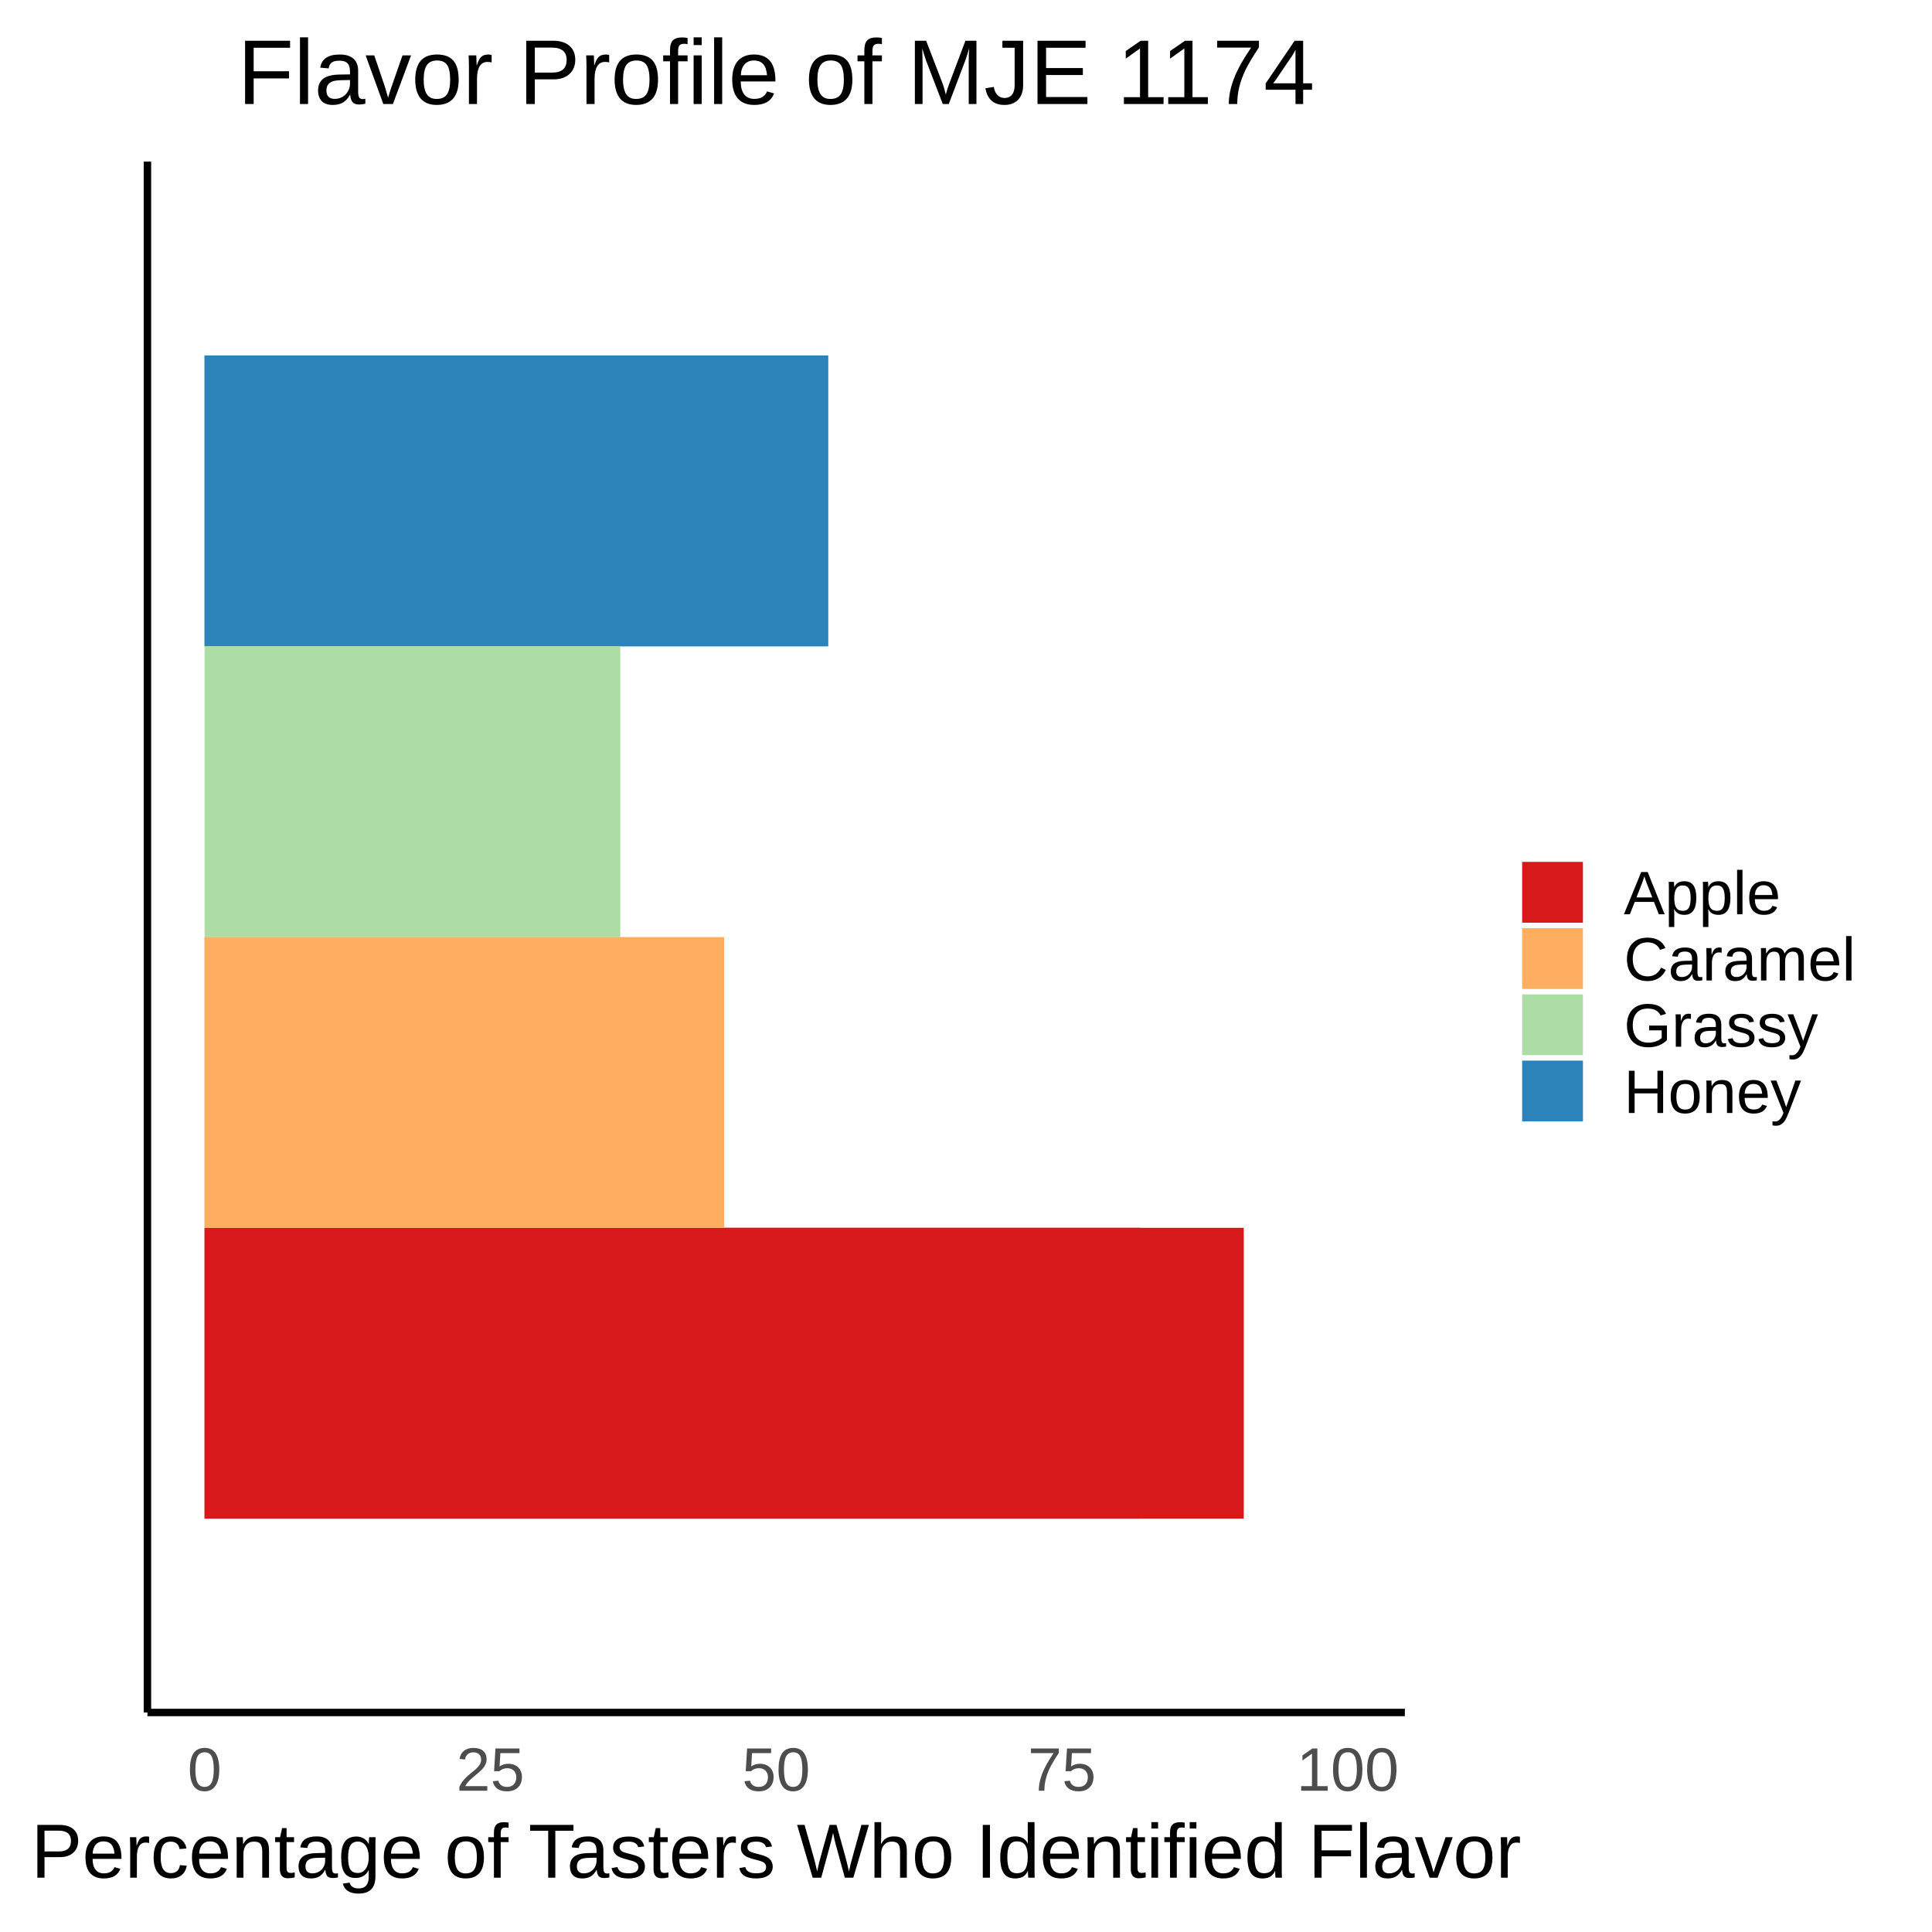
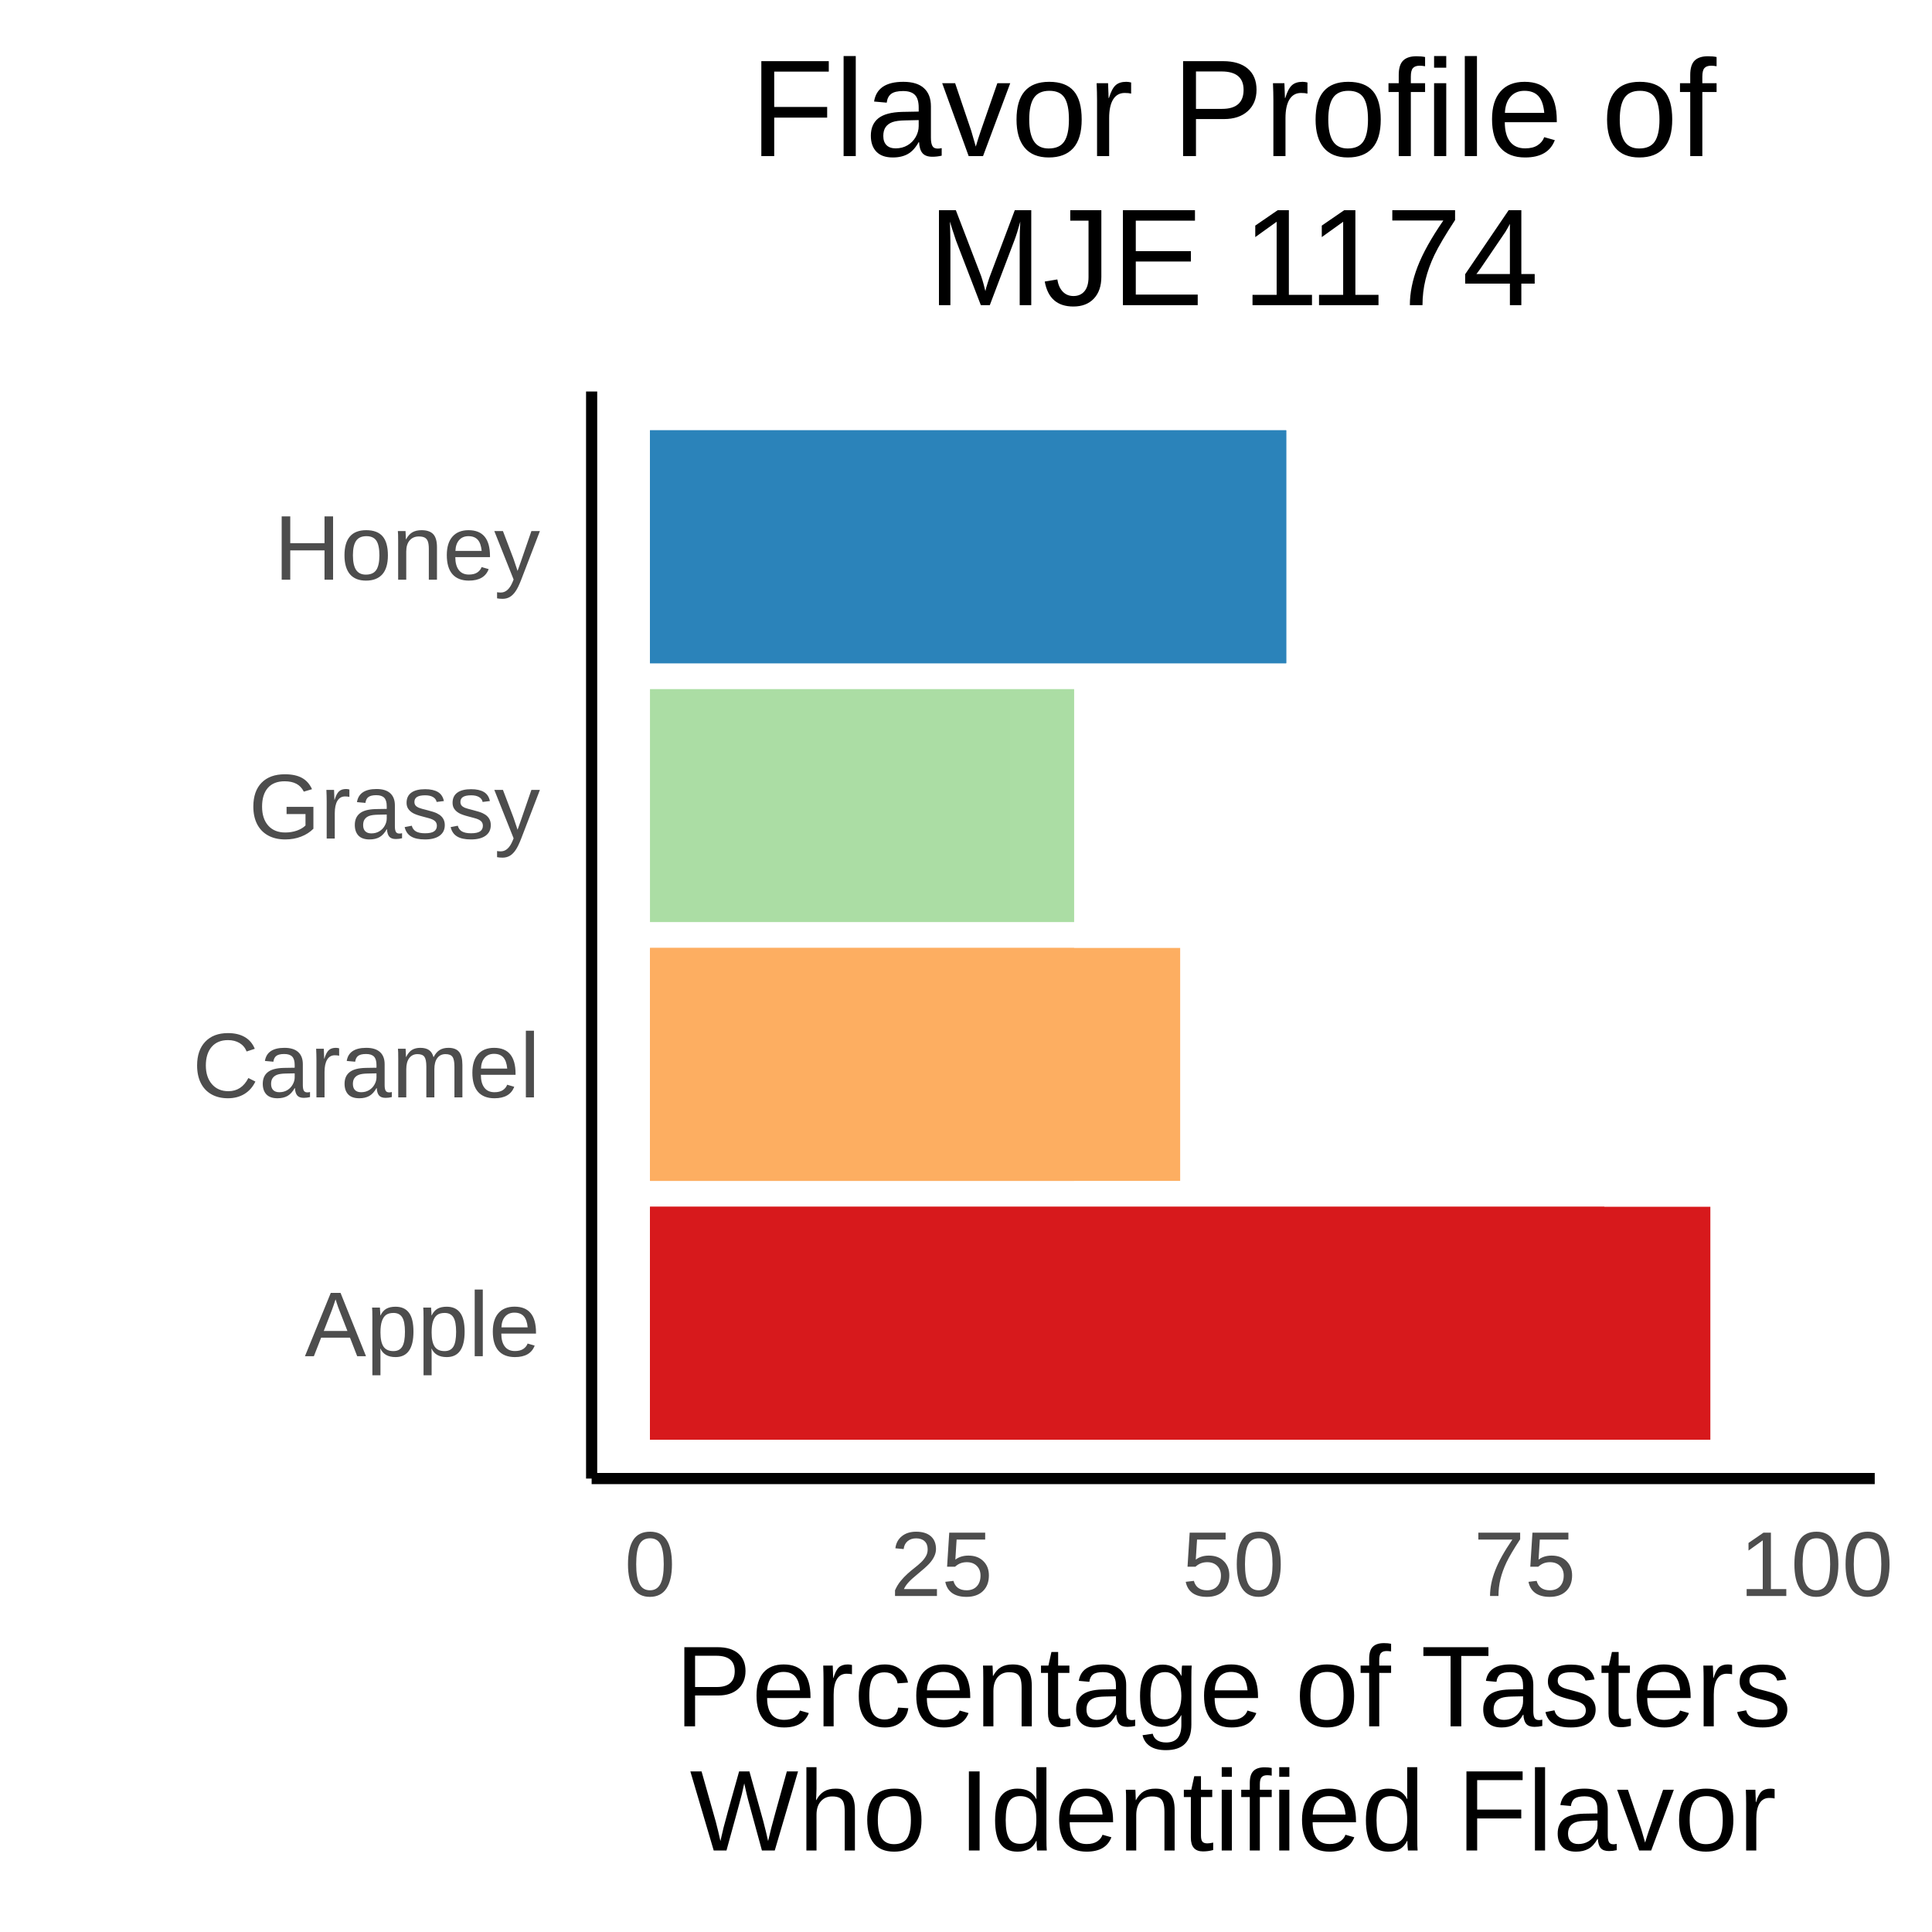
<svg xmlns="http://www.w3.org/2000/svg" class="svglite" width="504.00pt" height="504.00pt" viewBox="0 0 504.00 504.00">
  <defs>
    <style type="text/css">
    .svglite line, .svglite polyline, .svglite polygon, .svglite path, .svglite rect, .svglite circle {
      fill: none;
      stroke: #000000;
      stroke-linecap: round;
      stroke-linejoin: round;
      stroke-miterlimit: 10.00;
    }
    .svglite text {
      white-space: pre;
    }
  </style>
  </defs>
  <rect width="100%" height="100%" style="stroke: none; fill: #FFFFFF;" />
  <defs>
    <clipPath id="cpMC4wMHw1MDQuMDB8MC4wMHw1MDQuMDA=">
      <rect x="0.00" y="0.00" width="504.00" height="504.00" />
    </clipPath>
  </defs>
  <g clip-path="url(#cpMC4wMHw1MDQuMDB8MC4wMHw1MDQuMDA=)">
-     <rect x="0" y="0.00" width="504.00" height="504.00" style="stroke-width: 1.94; stroke: #FFFFFF; fill: #FFFFFF;" />
+     <rect x="0" y="0.00" width="504.00" height="504.00" style="stroke-width: 2.91; stroke: #FFFFFF; fill: #FFFFFF;" />
  </g>
  <defs>
-     <clipPath id="cpMzguNDZ8MzY2LjQ4fDQyLjE2fDQ0Ni43Mw==">
-       <rect x="38.46" y="42.16" width="328.02" height="404.57" />
+     <clipPath id="cpMTU0LjM0fDQ4OS4wNnwxMDIuMTN8Mzg1Ljcx">
+       <rect x="154.34" y="102.13" width="334.71" height="283.58" />
    </clipPath>
  </defs>
-   <g clip-path="url(#cpMzguNDZ8MzY2LjQ4fDQyLjE2fDQ0Ni43Mw==)">
-     <rect x="38.46" y="42.16" width="328.02" height="404.57" style="stroke-width: 1.94; stroke: none; fill: #FFFFFF;" />
-     <rect x="53.37" y="320.30" width="271.09" height="75.86" style="stroke-width: 1.07; stroke: none; stroke-linecap: butt; stroke-linejoin: miter; fill: #D7191C;" />
-     <rect x="53.37" y="320.30" width="243.98" height="75.86" style="stroke-width: 1.07; stroke: none; stroke-linecap: butt; stroke-linejoin: miter; fill: #D7191C;" />
-     <rect x="53.37" y="92.73" width="162.65" height="75.86" style="stroke-width: 1.07; stroke: none; stroke-linecap: butt; stroke-linejoin: miter; fill: #2B83BA;" />
-     <rect x="53.37" y="92.73" width="162.65" height="75.86" style="stroke-width: 1.07; stroke: none; stroke-linecap: butt; stroke-linejoin: miter; fill: #2B83BA;" />
-     <rect x="53.37" y="244.45" width="135.55" height="75.86" style="stroke-width: 1.07; stroke: none; stroke-linecap: butt; stroke-linejoin: miter; fill: #FDAE61;" />
-     <rect x="53.37" y="244.45" width="108.44" height="75.86" style="stroke-width: 1.07; stroke: none; stroke-linecap: butt; stroke-linejoin: miter; fill: #FDAE61;" />
-     <rect x="53.37" y="168.59" width="108.44" height="75.86" style="stroke-width: 1.07; stroke: none; stroke-linecap: butt; stroke-linejoin: miter; fill: #ABDDA4;" />
+   <g clip-path="url(#cpMTU0LjM0fDQ4OS4wNnwxMDIuMTN8Mzg1Ljcx)">
+     <rect x="154.34" y="102.13" width="334.71" height="283.58" style="stroke-width: 2.91; stroke: none; fill: #FFFFFF;" />
+     <rect x="169.56" y="314.81" width="276.62" height="60.77" style="stroke-width: 1.07; stroke: none; stroke-linecap: butt; stroke-linejoin: miter; fill: #D7191C;" />
+     <rect x="169.56" y="314.81" width="248.96" height="60.77" style="stroke-width: 1.07; stroke: none; stroke-linecap: butt; stroke-linejoin: miter; fill: #D7191C;" />
+     <rect x="169.56" y="112.25" width="165.97" height="60.77" style="stroke-width: 1.07; stroke: none; stroke-linecap: butt; stroke-linejoin: miter; fill: #2B83BA;" />
+     <rect x="169.56" y="112.25" width="165.97" height="60.77" style="stroke-width: 1.07; stroke: none; stroke-linecap: butt; stroke-linejoin: miter; fill: #2B83BA;" />
+     <rect x="169.56" y="247.29" width="138.31" height="60.77" style="stroke-width: 1.07; stroke: none; stroke-linecap: butt; stroke-linejoin: miter; fill: #FDAE61;" />
+     <rect x="169.56" y="247.29" width="110.65" height="60.77" style="stroke-width: 1.07; stroke: none; stroke-linecap: butt; stroke-linejoin: miter; fill: #FDAE61;" />
+     <rect x="169.56" y="179.77" width="110.65" height="60.77" style="stroke-width: 1.07; stroke: none; stroke-linecap: butt; stroke-linejoin: miter; fill: #ABDDA4;" />
  </g>
  <g clip-path="url(#cpMC4wMHw1MDQuMDB8MC4wMHw1MDQuMDA=)">
-     <polyline points="38.46,446.73 38.46,42.16 " style="stroke-width: 1.94; stroke-linecap: butt;" />
-     <polyline points="38.46,446.73 366.48,446.73 " style="stroke-width: 1.94; stroke-linecap: butt;" />
-     <text x="53.37" y="467.15" text-anchor="middle" style="font-size: 16.00px;fill: #4D4D4D; font-family: &quot;Arial&quot;;" textLength="8.90px" lengthAdjust="spacingAndGlyphs">0</text>
-     <text x="127.92" y="467.15" text-anchor="middle" style="font-size: 16.00px;fill: #4D4D4D; font-family: &quot;Arial&quot;;" textLength="17.80px" lengthAdjust="spacingAndGlyphs">25</text>
-     <text x="202.47" y="467.15" text-anchor="middle" style="font-size: 16.00px;fill: #4D4D4D; font-family: &quot;Arial&quot;;" textLength="17.80px" lengthAdjust="spacingAndGlyphs">50</text>
-     <text x="277.02" y="467.15" text-anchor="middle" style="font-size: 16.00px;fill: #4D4D4D; font-family: &quot;Arial&quot;;" textLength="17.80px" lengthAdjust="spacingAndGlyphs">75</text>
-     <text x="351.57" y="467.15" text-anchor="middle" style="font-size: 16.00px;fill: #4D4D4D; font-family: &quot;Arial&quot;;" textLength="26.70px" lengthAdjust="spacingAndGlyphs">100</text>
-     <text x="202.47" y="489.83" text-anchor="middle" style="font-size: 20.00px; font-family: &quot;Arial&quot;;" textLength="388.76px" lengthAdjust="spacingAndGlyphs">Percentage of Tasters Who Identified Flavor</text>
-     <rect x="386.40" y="185.68" width="107.63" height="117.54" style="stroke-width: 1.94; stroke: none; fill: #FFFFFF;" />
-     <rect x="396.37" y="224.13" width="17.28" height="17.28" style="stroke-width: 1.94; stroke: none; fill: #FFFFFF;" />
-     <rect x="397.08" y="224.84" width="15.86" height="15.86" style="stroke-width: 1.07; stroke: none; stroke-linecap: butt; stroke-linejoin: miter; fill: #D7191C;" />
-     <rect x="396.37" y="241.41" width="17.28" height="17.28" style="stroke-width: 1.94; stroke: none; fill: #FFFFFF;" />
-     <rect x="397.08" y="242.12" width="15.86" height="15.86" style="stroke-width: 1.07; stroke: none; stroke-linecap: butt; stroke-linejoin: miter; fill: #FDAE61;" />
-     <rect x="396.37" y="258.69" width="17.28" height="17.28" style="stroke-width: 1.94; stroke: none; fill: #FFFFFF;" />
-     <rect x="397.08" y="259.40" width="15.86" height="15.86" style="stroke-width: 1.07; stroke: none; stroke-linecap: butt; stroke-linejoin: miter; fill: #ABDDA4;" />
-     <rect x="396.37" y="275.97" width="17.28" height="17.28" style="stroke-width: 1.94; stroke: none; fill: #FFFFFF;" />
-     <rect x="397.08" y="276.68" width="15.86" height="15.86" style="stroke-width: 1.07; stroke: none; stroke-linecap: butt; stroke-linejoin: miter; fill: #2B83BA;" />
-     <text x="423.61" y="238.50" style="font-size: 16.00px; font-family: &quot;Arial&quot;;" textLength="40.92px" lengthAdjust="spacingAndGlyphs">Apple</text>
-     <text x="423.61" y="255.78" style="font-size: 16.00px; font-family: &quot;Arial&quot;;" textLength="60.47px" lengthAdjust="spacingAndGlyphs">Caramel</text>
-     <text x="423.61" y="273.06" style="font-size: 16.00px; font-family: &quot;Arial&quot;;" textLength="50.67px" lengthAdjust="spacingAndGlyphs">Grassy</text>
-     <text x="423.61" y="290.34" style="font-size: 16.00px; font-family: &quot;Arial&quot;;" textLength="46.25px" lengthAdjust="spacingAndGlyphs">Honey</text>
-     <text x="202.47" y="27.14" text-anchor="middle" style="font-size: 24.00px; font-family: &quot;Arial&quot;;" textLength="280.99px" lengthAdjust="spacingAndGlyphs">Flavor Profile of MJE 1174</text>
+     <polyline points="154.34,385.71 154.34,102.13 " style="stroke-width: 2.91; stroke-linecap: butt;" />
+     <text x="140.89" y="353.79" text-anchor="end" style="font-size: 24.00px;fill: #4D4D4D; font-family: &quot;Arial&quot;;" textLength="61.38px" lengthAdjust="spacingAndGlyphs">Apple</text>
+     <text x="140.89" y="286.27" text-anchor="end" style="font-size: 24.00px;fill: #4D4D4D; font-family: &quot;Arial&quot;;" textLength="90.68px" lengthAdjust="spacingAndGlyphs">Caramel</text>
+     <text x="140.89" y="218.75" text-anchor="end" style="font-size: 24.00px;fill: #4D4D4D; font-family: &quot;Arial&quot;;" textLength="76.02px" lengthAdjust="spacingAndGlyphs">Grassy</text>
+     <text x="140.89" y="151.23" text-anchor="end" style="font-size: 24.00px;fill: #4D4D4D; font-family: &quot;Arial&quot;;" textLength="69.38px" lengthAdjust="spacingAndGlyphs">Honey</text>
+     <polyline points="154.34,385.71 489.06,385.71 " style="stroke-width: 2.91; stroke-linecap: butt;" />
+     <text x="169.56" y="416.34" text-anchor="middle" style="font-size: 24.00px;fill: #4D4D4D; font-family: &quot;Arial&quot;;" textLength="13.35px" lengthAdjust="spacingAndGlyphs">0</text>
+     <text x="245.63" y="416.34" text-anchor="middle" style="font-size: 24.00px;fill: #4D4D4D; font-family: &quot;Arial&quot;;" textLength="26.70px" lengthAdjust="spacingAndGlyphs">25</text>
+     <text x="321.70" y="416.34" text-anchor="middle" style="font-size: 24.00px;fill: #4D4D4D; font-family: &quot;Arial&quot;;" textLength="26.70px" lengthAdjust="spacingAndGlyphs">50</text>
+     <text x="397.77" y="416.34" text-anchor="middle" style="font-size: 24.00px;fill: #4D4D4D; font-family: &quot;Arial&quot;;" textLength="26.70px" lengthAdjust="spacingAndGlyphs">75</text>
+     <text x="473.84" y="416.34" text-anchor="middle" style="font-size: 24.00px;fill: #4D4D4D; font-family: &quot;Arial&quot;;" textLength="40.05px" lengthAdjust="spacingAndGlyphs">100</text>
+     <text x="321.70" y="450.34" text-anchor="middle" style="font-size: 30.00px; font-family: &quot;Arial&quot;;" textLength="291.30px" lengthAdjust="spacingAndGlyphs">Percentage of Tasters</text>
+     <text x="321.70" y="482.74" text-anchor="middle" style="font-size: 30.00px; font-family: &quot;Arial&quot;;" textLength="283.47px" lengthAdjust="spacingAndGlyphs">Who Identified Flavor</text>
+     <text x="321.70" y="40.72" text-anchor="middle" style="font-size: 36.00px; font-family: &quot;Arial&quot;;" textLength="252.09px" lengthAdjust="spacingAndGlyphs">Flavor Profile of</text>
+     <text x="321.70" y="79.60" text-anchor="middle" style="font-size: 36.00px; font-family: &quot;Arial&quot;;" textLength="159.42px" lengthAdjust="spacingAndGlyphs">MJE 1174</text>
  </g>
</svg>
